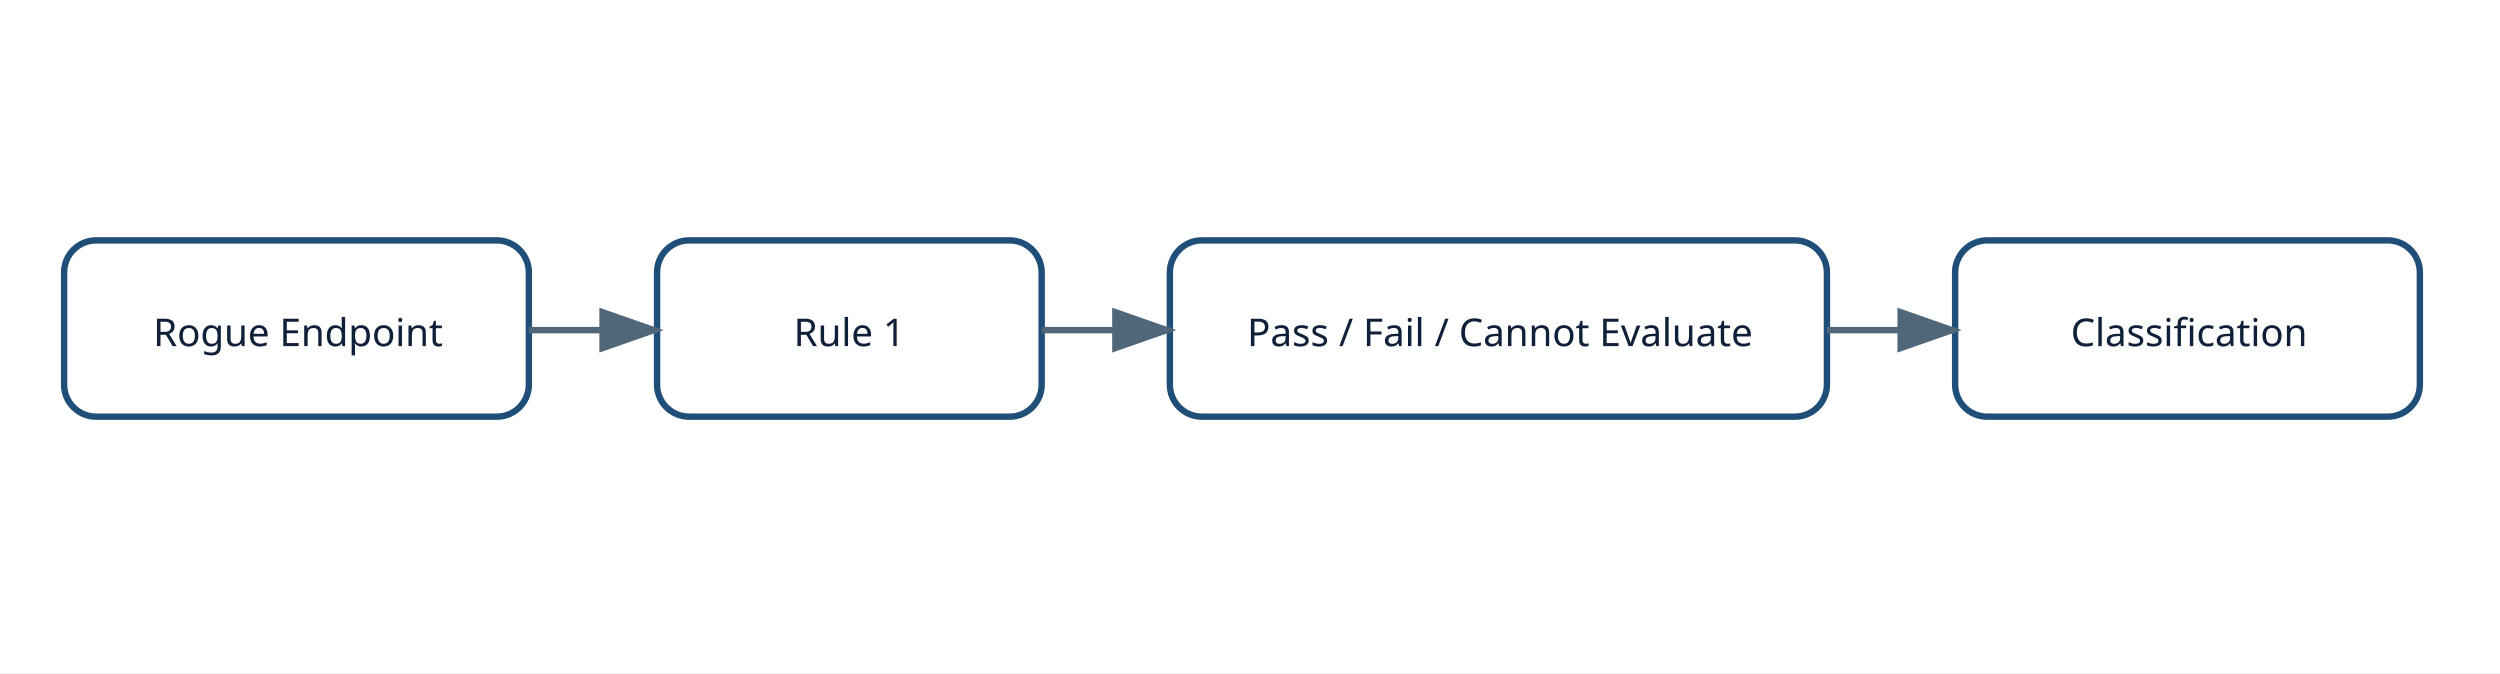
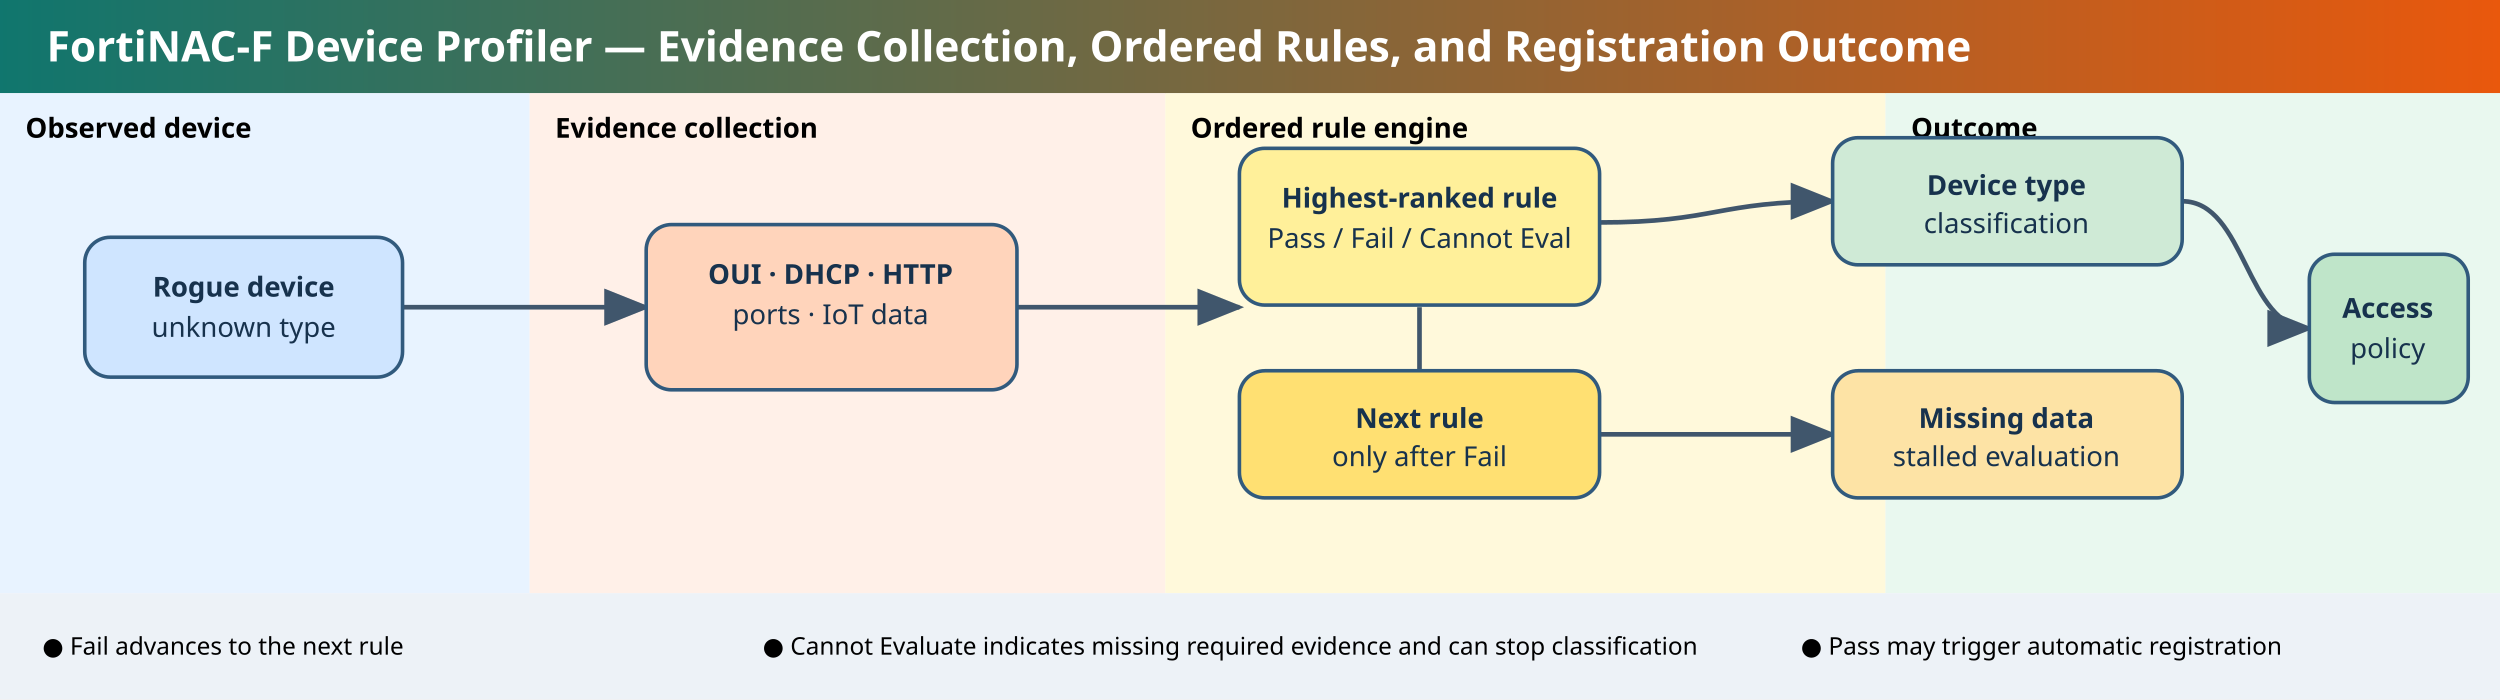
- <svg xmlns="http://www.w3.org/2000/svg" viewBox="0 0 780 210">
-   <rect width="780" height="210" fill="#fff" />
+ <svg xmlns="http://www.w3.org/2000/svg" viewBox="0 0 1180 330">
  <defs>
-     <marker id="a" markerWidth="10" markerHeight="7" refX="9" refY="3.5" orient="auto">
-       <polygon points="0 0,10 3.5,0 7" fill="#50677a" />
+     <linearGradient id="g">
+       <stop stop-color="#0f766e" />
+       <stop offset="1" stop-color="#ea580c" />
+     </linearGradient>
+     <marker id="a" markerWidth="10" markerHeight="8" refX="9" refY="4" orient="auto">
+       <path d="M0 0L10 4 0 8z" fill="#40566c" />
    </marker>
  </defs>
-   <g font-family="system-ui" text-anchor="middle" fill="#102039">
-     <rect x="20" y="75" width="145" height="55" rx="10" fill="#fff" stroke="#1f4e79" stroke-width="2" />
-     <text x="93" y="108">Rogue Endpoint</text>
-     <rect x="205" y="75" width="120" height="55" rx="10" fill="#fff" stroke="#1f4e79" stroke-width="2" />
-     <text x="265" y="108">Rule 1</text>
-     <rect x="365" y="75" width="205" height="55" rx="10" fill="#fff" stroke="#1f4e79" stroke-width="2" />
-     <text x="468" y="108">Pass / Fail / Cannot Evaluate</text>
-     <rect x="610" y="75" width="145" height="55" rx="10" fill="#fff" stroke="#1f4e79" stroke-width="2" />
-     <text x="683" y="108">Classification</text>
+   <rect width="1180" height="330" fill="#f8fafc" />
+   <rect width="1180" height="44" fill="url(#g)" />
+   <text x="22" y="29" font-family="system-ui" font-size="20" font-weight="700" fill="white">FortiNAC-F Device Profiler — Evidence Collection, Ordered Rules, and Registration Outcome</text>
+   <rect y="44" width="250" height="236" fill="#e8f3ff" />
+   <rect x="250" y="44" width="300" height="236" fill="#fff0e8" />
+   <rect x="550" y="44" width="340" height="236" fill="#fff9db" />
+   <rect x="890" y="44" width="290" height="236" fill="#e9f8ef" />
+   <g font-family="system-ui" font-size="13" font-weight="700">
+     <text x="12" y="65">Observed device</text>
+     <text x="262" y="65">Evidence collection</text>
+     <text x="562" y="65">Ordered rule engine</text>
+     <text x="902" y="65">Outcome</text>
  </g>
-   <g stroke="#50677a" stroke-width="2" marker-end="url(#a)">
-     <line x1="165" y1="103" x2="205" y2="103" />
-     <line x1="325" y1="103" x2="365" y2="103" />
-     <line x1="570" y1="103" x2="610" y2="103" />
+   <g stroke="#40566c" stroke-width="2.2" fill="none" marker-end="url(#a)">
+     <path d="M190 145H305" />
+     <path d="M480 145H585" />
+     <path d="M755 105C810 105 810 95 865 95" />
+     <path d="M670 145V205" />
+     <path d="M755 205C810 205 810 205 865 205" />
+     <path d="M1030 95C1060 95 1060 155 1090 155" />
+   </g>
+   <g stroke="#315a7d" stroke-width="1.7">
+     <rect x="40" y="112" width="150" height="66" rx="12" fill="#cfe5ff" />
+     <rect x="305" y="106" width="175" height="78" rx="12" fill="#ffd4bb" />
+     <rect x="585" y="70" width="170" height="74" rx="12" fill="#fff09a" />
+     <rect x="585" y="175" width="170" height="60" rx="12" fill="#ffe072" />
+     <rect x="865" y="65" width="165" height="60" rx="12" fill="#cfead6" />
+     <rect x="865" y="175" width="165" height="60" rx="12" fill="#fde3a5" />
+     <rect x="1090" y="120" width="75" height="70" rx="12" fill="#bfe5c9" />
+   </g>
+   <g font-family="system-ui" font-size="13" text-anchor="middle" fill="#17324d">
+     <text x="115" y="140" font-weight="700">Rogue device</text>
+     <text x="115" y="159">unknown type</text>
+     <text x="392" y="134" font-weight="700">OUI · DHCP · HTTP</text>
+     <text x="392" y="153">ports · IoT data</text>
+     <text x="670" y="98" font-weight="700">Highest-ranked rule</text>
+     <text x="670" y="117">Pass / Fail / Cannot Eval</text>
+     <text x="670" y="202" font-weight="700">Next rule</text>
+     <text x="670" y="220">only after Fail</text>
+     <text x="947" y="92" font-weight="700">Device type</text>
+     <text x="947" y="110">classification</text>
+     <text x="947" y="202" font-weight="700">Missing data</text>
+     <text x="947" y="220">stalled evaluation</text>
+     <text x="1127" y="150" font-weight="700">Access</text>
+     <text x="1127" y="169">policy</text>
+   </g>
+   <rect y="280" width="1180" height="50" fill="#edf2f7" />
+   <g font-family="system-ui" font-size="11.5">
+     <text x="20" y="309">● Fail advances to the next rule</text>
+     <text x="360" y="309">● Cannot Evaluate indicates missing required evidence and can stop classification</text>
+     <text x="850" y="309">● Pass may trigger automatic registration</text>
  </g>
</svg>
